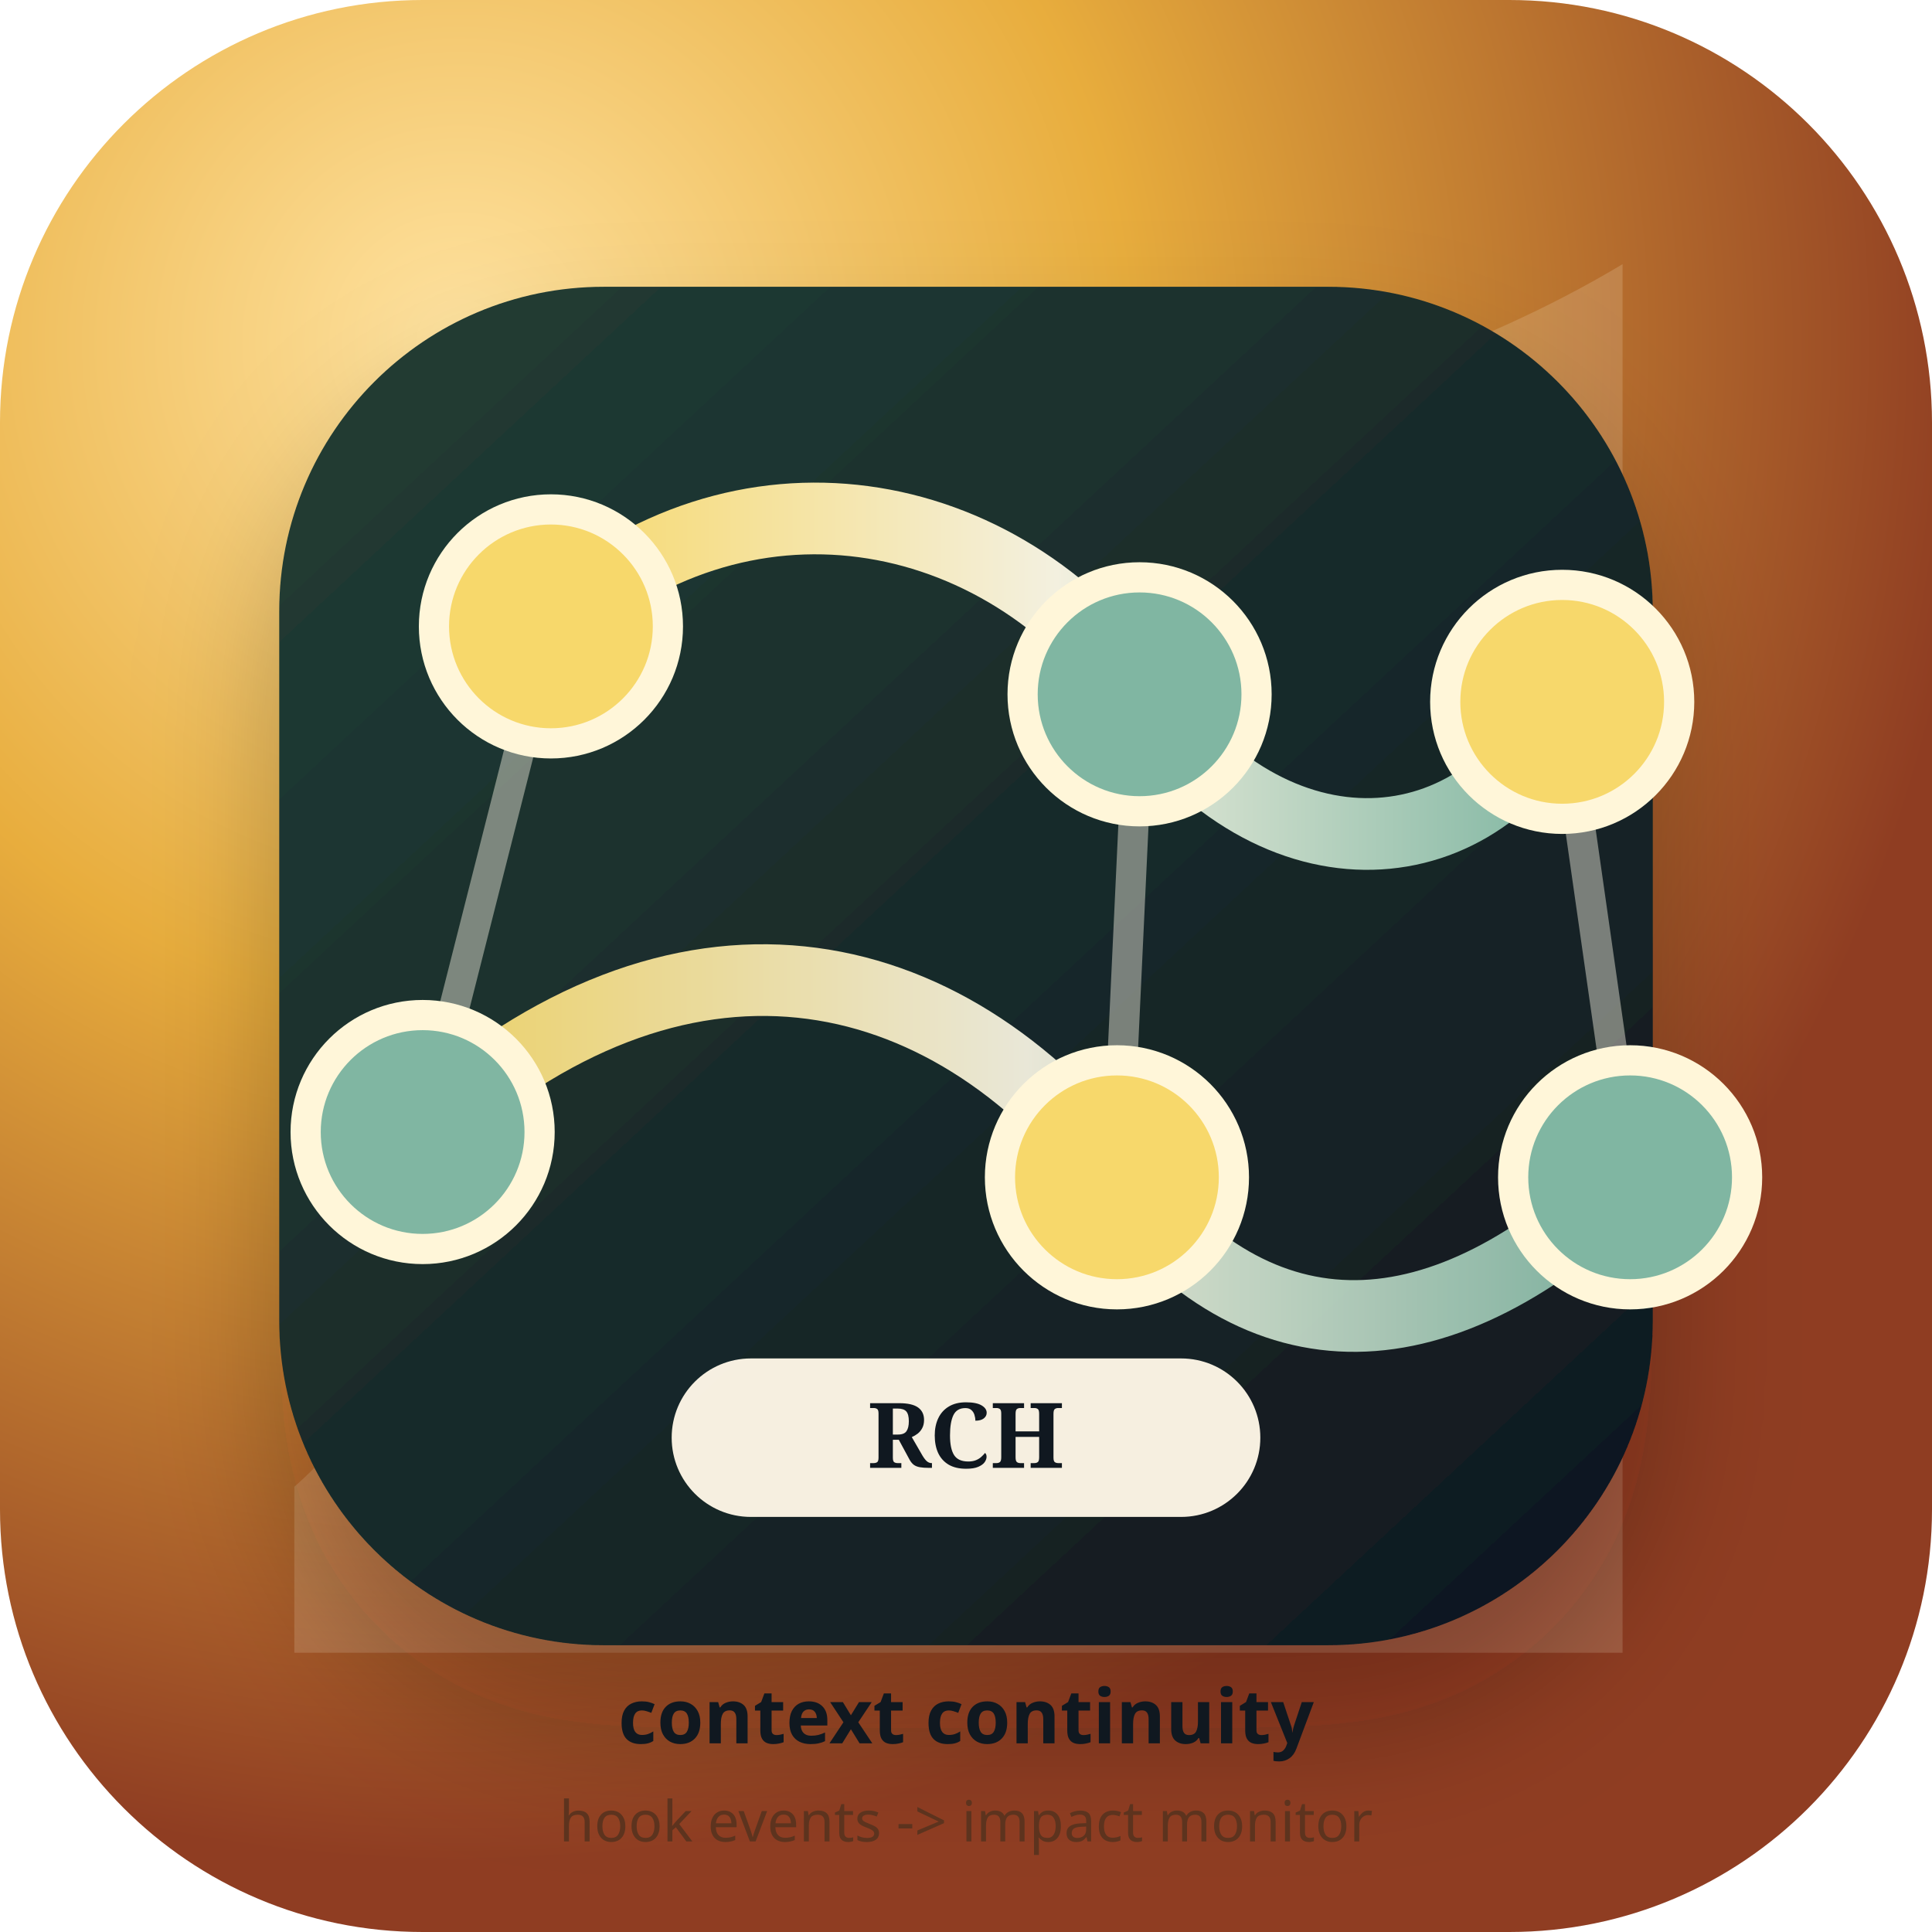
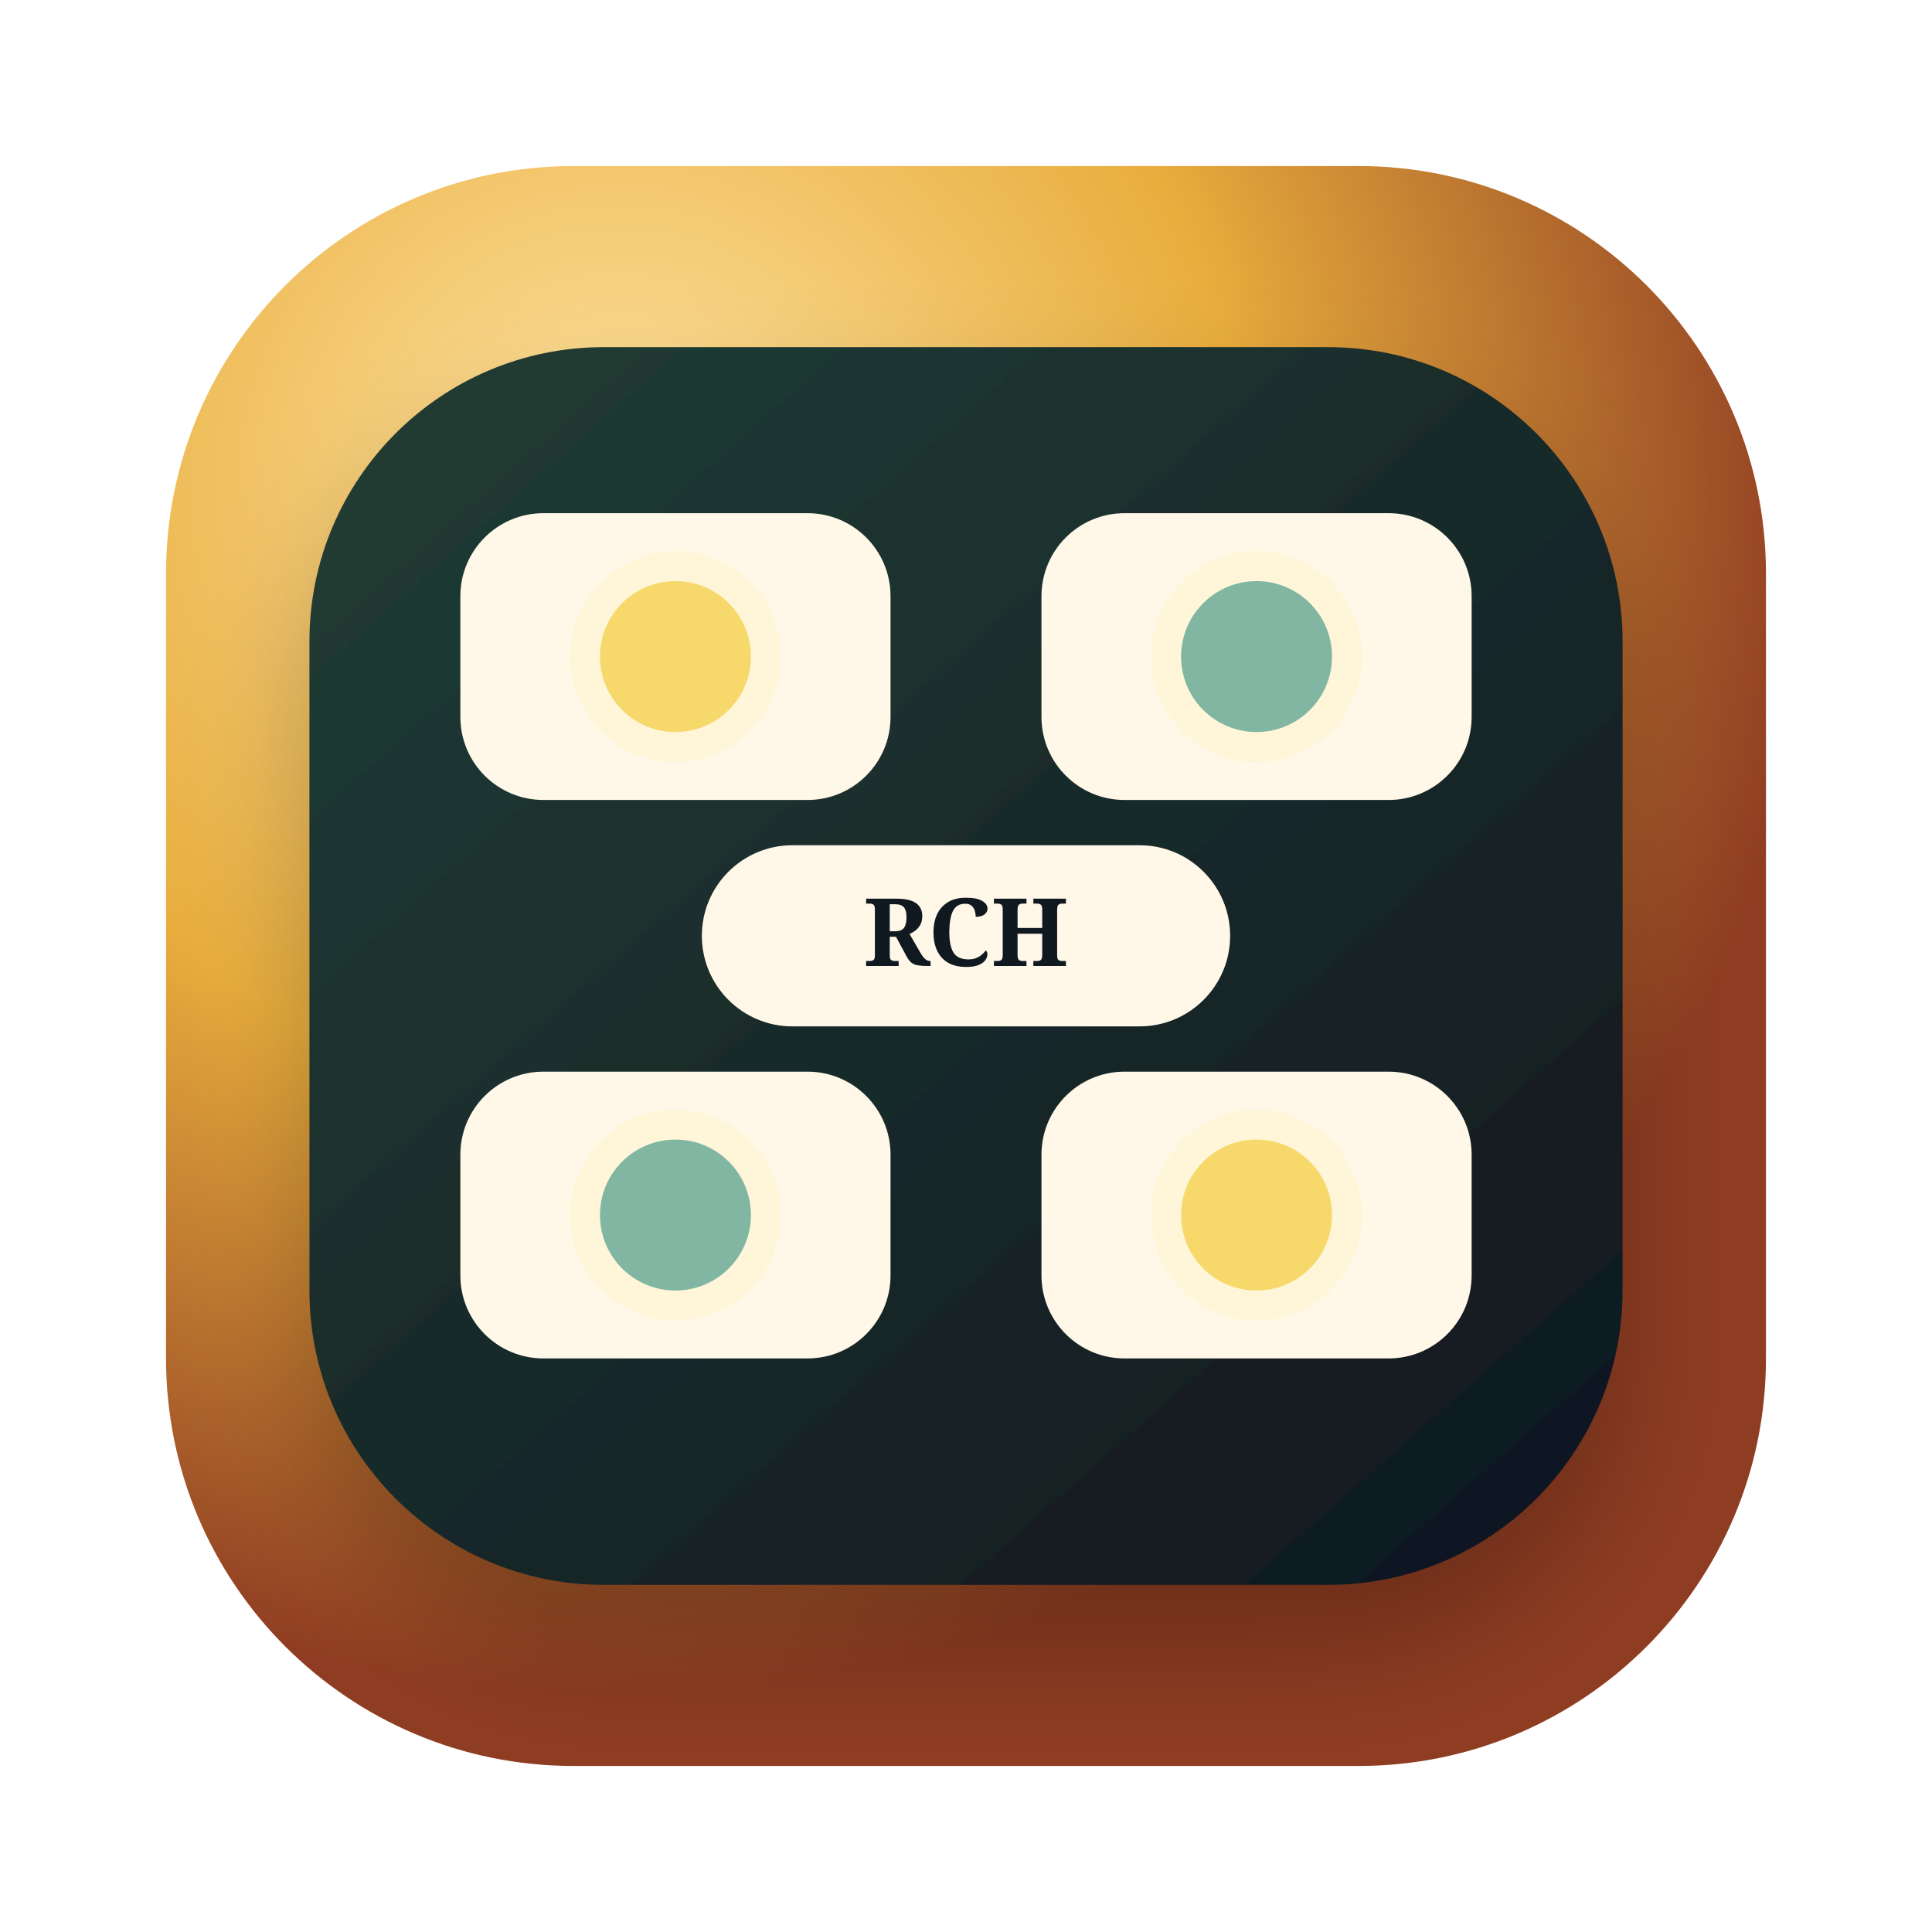
<svg xmlns="http://www.w3.org/2000/svg" width="512" height="512" viewBox="0 0 512 512" role="img" aria-labelledby="title desc">
  <defs>
-     <radialGradient id="sun" cx="24%" cy="18%" r="78%">
+     <radialGradient id="sun" cx="28%" cy="20%" r="76%">
      <stop offset="0%" stop-color="#ffe3a1" />
-       <stop offset="44%" stop-color="#e8ad3d" />
+       <stop offset="52%" stop-color="#e8ad3d" />
      <stop offset="100%" stop-color="#8f3d22" />
    </radialGradient>
    <linearGradient id="ink" x1="12%" y1="10%" x2="92%" y2="96%">
      <stop offset="0%" stop-color="#203a33" />
      <stop offset="100%" stop-color="#101820" />
    </linearGradient>
    <linearGradient id="wire" x1="0%" y1="0%" x2="100%" y2="0%">
      <stop offset="0%" stop-color="#f7d86b" />
-       <stop offset="50%" stop-color="#f3f0df" />
      <stop offset="100%" stop-color="#80b6a2" />
    </linearGradient>
-     <filter id="shadow" x="-20%" y="-20%" width="140%" height="140%">
-       <feDropShadow dx="0" dy="22" stdDeviation="18" flood-color="#17120b" flood-opacity=".26" />
+     <filter id="shadow" x="-12%" y="-12%" width="124%" height="130%">
+       <feDropShadow dx="0" dy="18" stdDeviation="16" flood-color="#17120b" flood-opacity=".24" />
    </filter>
  </defs>
-   <rect width="512" height="512" rx="112" fill="url(#sun)" />
-   <path d="M78 394 C142 338 98 232 188 168 C262 116 350 118 430 70 L430 438 L78 438 Z" fill="#f7ecd3" opacity=".18" />
-   <rect x="74" y="76" width="364" height="360" rx="86" fill="url(#ink)" filter="url(#shadow)" />
-   <path d="M146 166 C196 120 265 132 302 184 C338 236 393 230 414 186" fill="none" stroke="url(#wire)" stroke-width="19" stroke-linecap="round" />
-   <path d="M112 300 C180 238 250 252 296 312 C334 362 382 360 432 312" fill="none" stroke="url(#wire)" stroke-width="19" stroke-linecap="round" opacity=".95" />
-   <path d="M146 166 L112 300 M302 184 L296 312 M414 186 L432 312" stroke="#f3f0df" stroke-width="8" stroke-linecap="round" opacity=".45" />
-   <circle cx="146" cy="166" r="31" fill="#f7d86b" stroke="#fff6d9" stroke-width="8" />
-   <circle cx="302" cy="184" r="31" fill="#80b6a2" stroke="#fff6d9" stroke-width="8" />
-   <circle cx="414" cy="186" r="31" fill="#f7d86b" stroke="#fff6d9" stroke-width="8" />
-   <circle cx="112" cy="300" r="31" fill="#80b6a2" stroke="#fff6d9" stroke-width="8" />
-   <circle cx="296" cy="312" r="31" fill="#f7d86b" stroke="#fff6d9" stroke-width="8" />
-   <circle cx="432" cy="312" r="31" fill="#80b6a2" stroke="#fff6d9" stroke-width="8" />
-   <rect x="178" y="360" width="156" height="42" rx="21" fill="#fff8e8" opacity=".96" />
-   <text x="256" y="389" text-anchor="middle" font-family="Georgia, serif" font-size="24" font-weight="700" fill="#101820">RCH</text>
-   <text x="256" y="462" text-anchor="middle" font-family="Aptos, Segoe UI, sans-serif" font-size="20" font-weight="800" fill="#101820">context continuity</text>
-   <text x="256" y="488" text-anchor="middle" font-family="Aptos, Segoe UI, sans-serif" font-size="15" fill="#5d331e">hook events -&gt; impact monitor</text>
+   <rect x="44" y="44" width="424" height="424" rx="108" fill="url(#sun)" />
+   <rect x="82" y="92" width="348" height="328" rx="78" fill="url(#ink)" filter="url(#shadow)" />
+   <rect x="122" y="136" width="114" height="76" rx="22" fill="#fff8e8" />
+   <rect x="276" y="136" width="114" height="76" rx="22" fill="#fff8e8" />
+   <rect x="122" y="284" width="114" height="76" rx="22" fill="#fff8e8" />
+   <rect x="276" y="284" width="114" height="76" rx="22" fill="#fff8e8" />
+   <line x1="236" y1="174" x2="276" y2="174" stroke="url(#wire)" stroke-width="16" stroke-linecap="round" />
+   <line x1="179" y1="212" x2="179" y2="284" stroke="url(#wire)" stroke-width="16" stroke-linecap="round" />
+   <line x1="333" y1="212" x2="333" y2="284" stroke="url(#wire)" stroke-width="16" stroke-linecap="round" />
+   <line x1="236" y1="322" x2="276" y2="322" stroke="url(#wire)" stroke-width="16" stroke-linecap="round" />
+   <circle cx="179" cy="174" r="24" fill="#f7d86b" stroke="#fff6d9" stroke-width="8" />
+   <circle cx="333" cy="174" r="24" fill="#80b6a2" stroke="#fff6d9" stroke-width="8" />
+   <circle cx="179" cy="322" r="24" fill="#80b6a2" stroke="#fff6d9" stroke-width="8" />
+   <circle cx="333" cy="322" r="24" fill="#f7d86b" stroke="#fff6d9" stroke-width="8" />
+   <rect x="186" y="224" width="140" height="48" rx="24" fill="#fff8e8" />
+   <text x="256" y="256" text-anchor="middle" font-family="Georgia, serif" font-size="25" font-weight="800" fill="#101820">RCH</text>
</svg>
